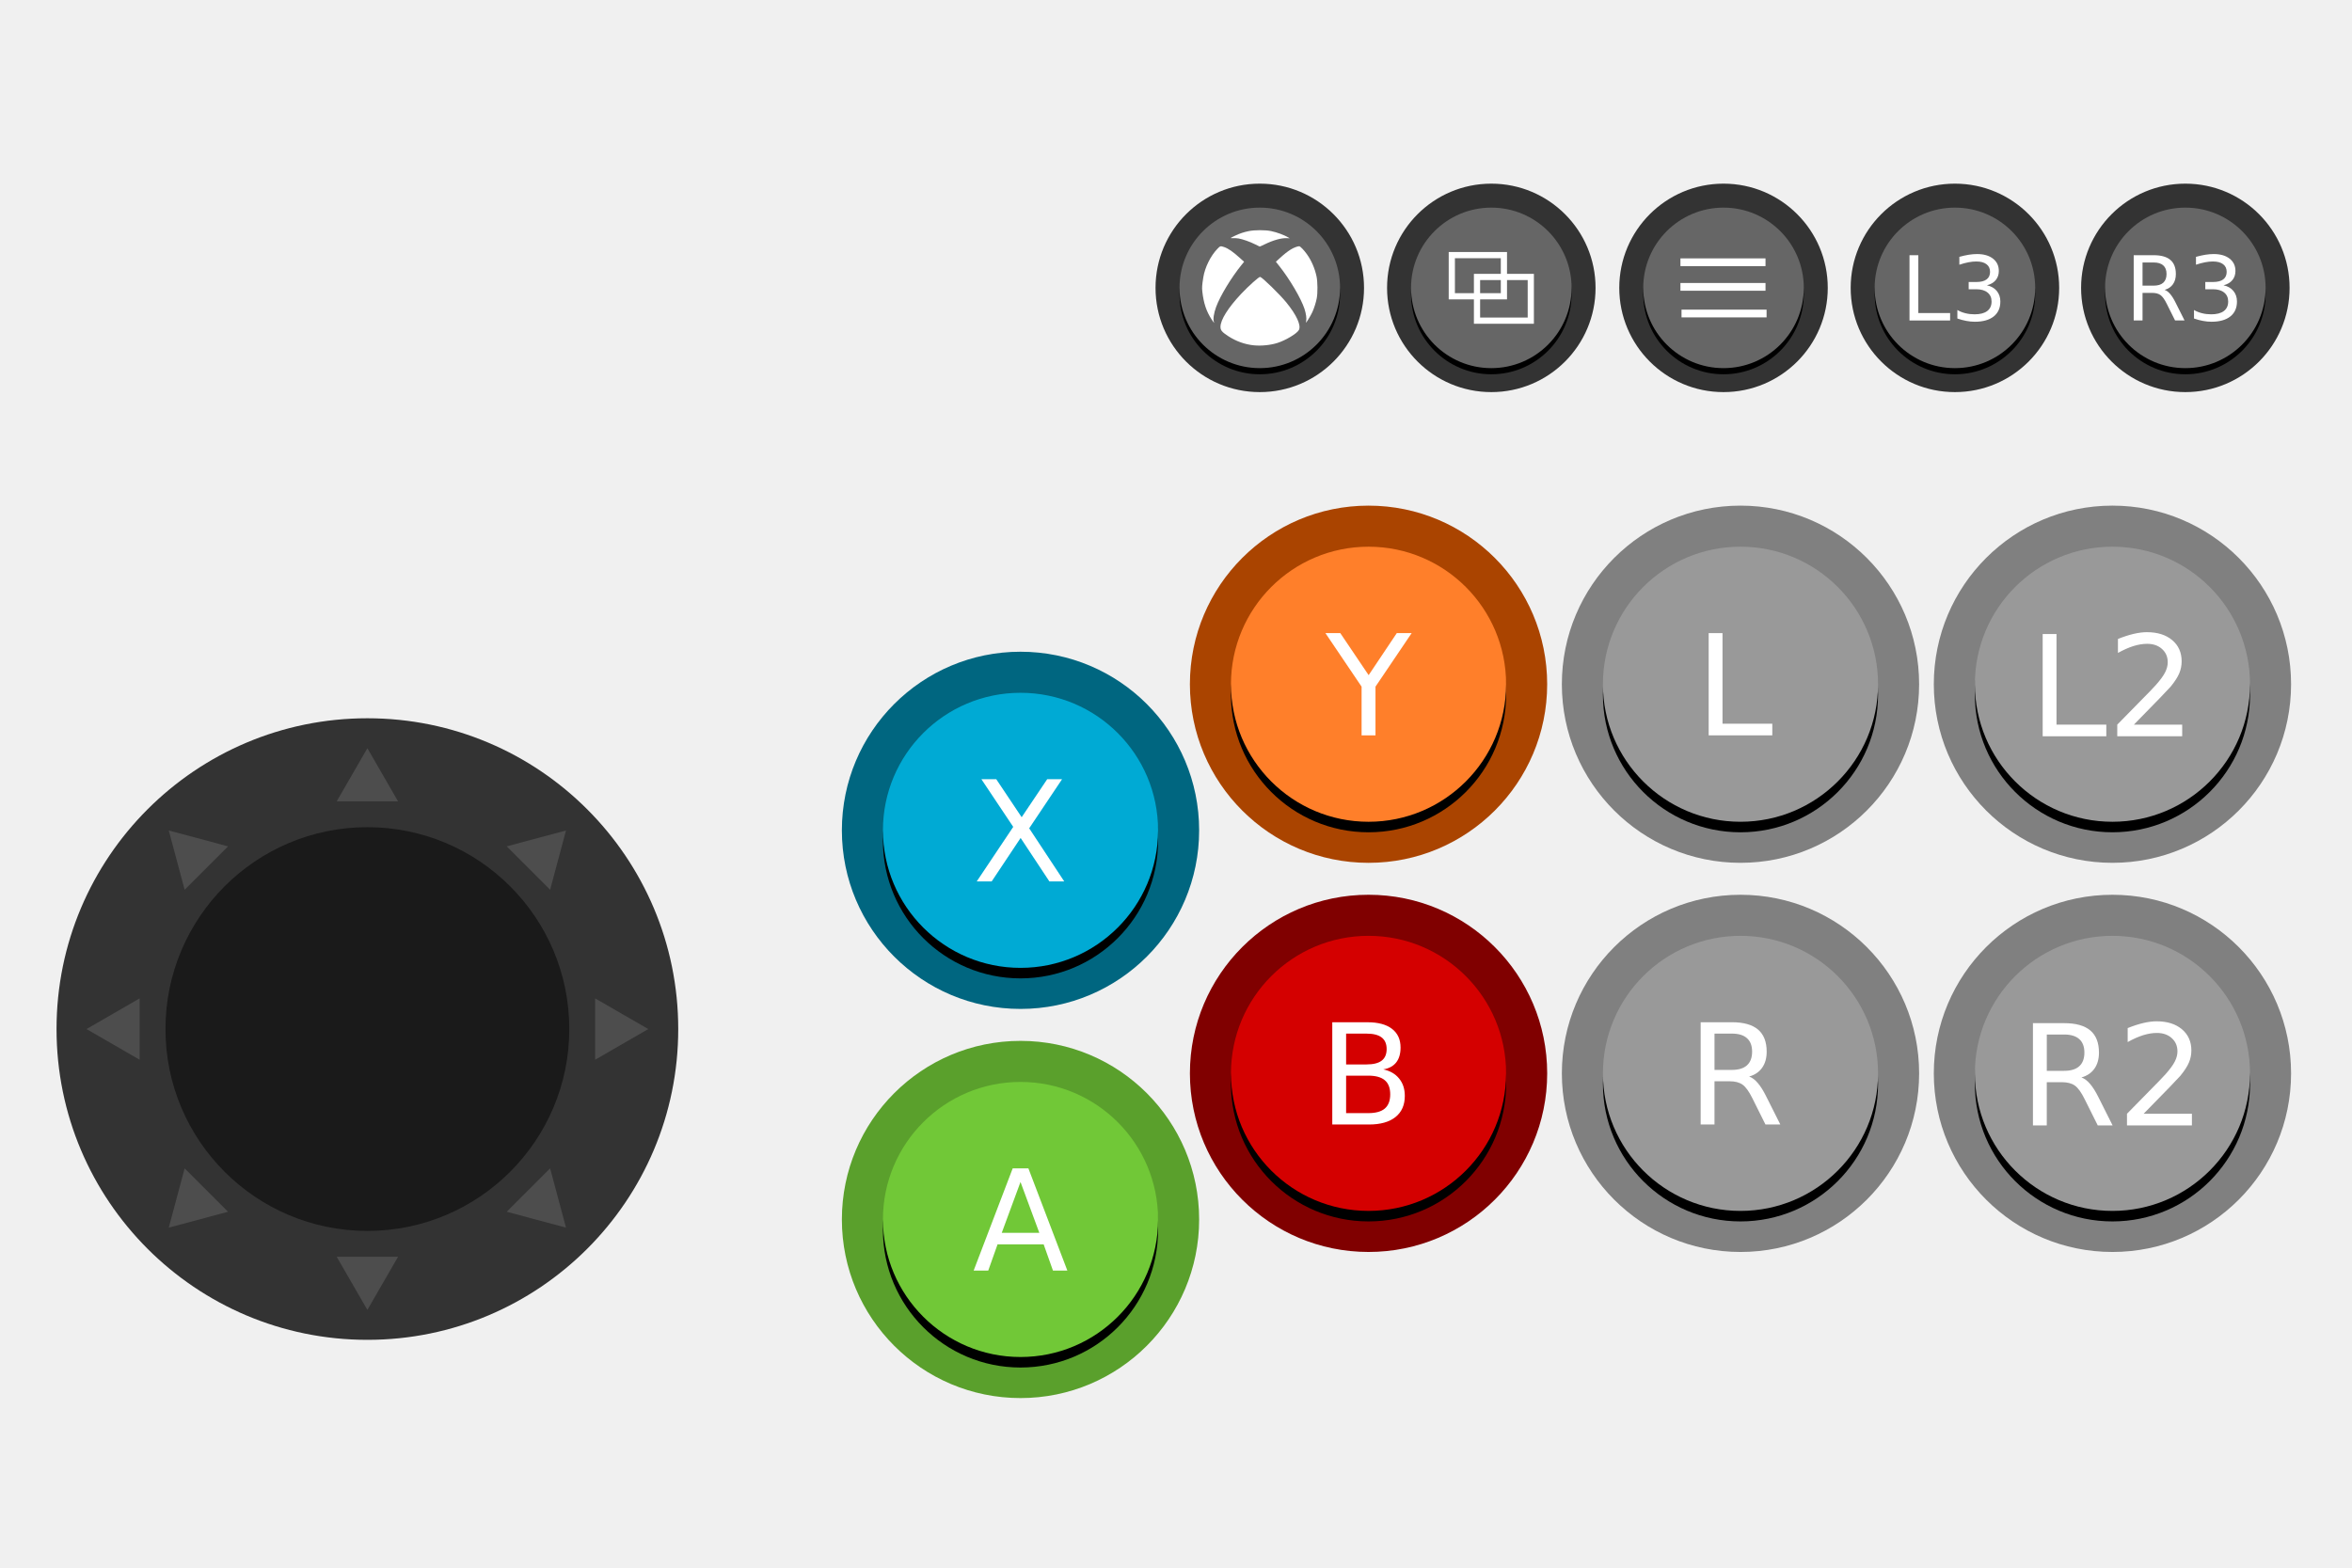
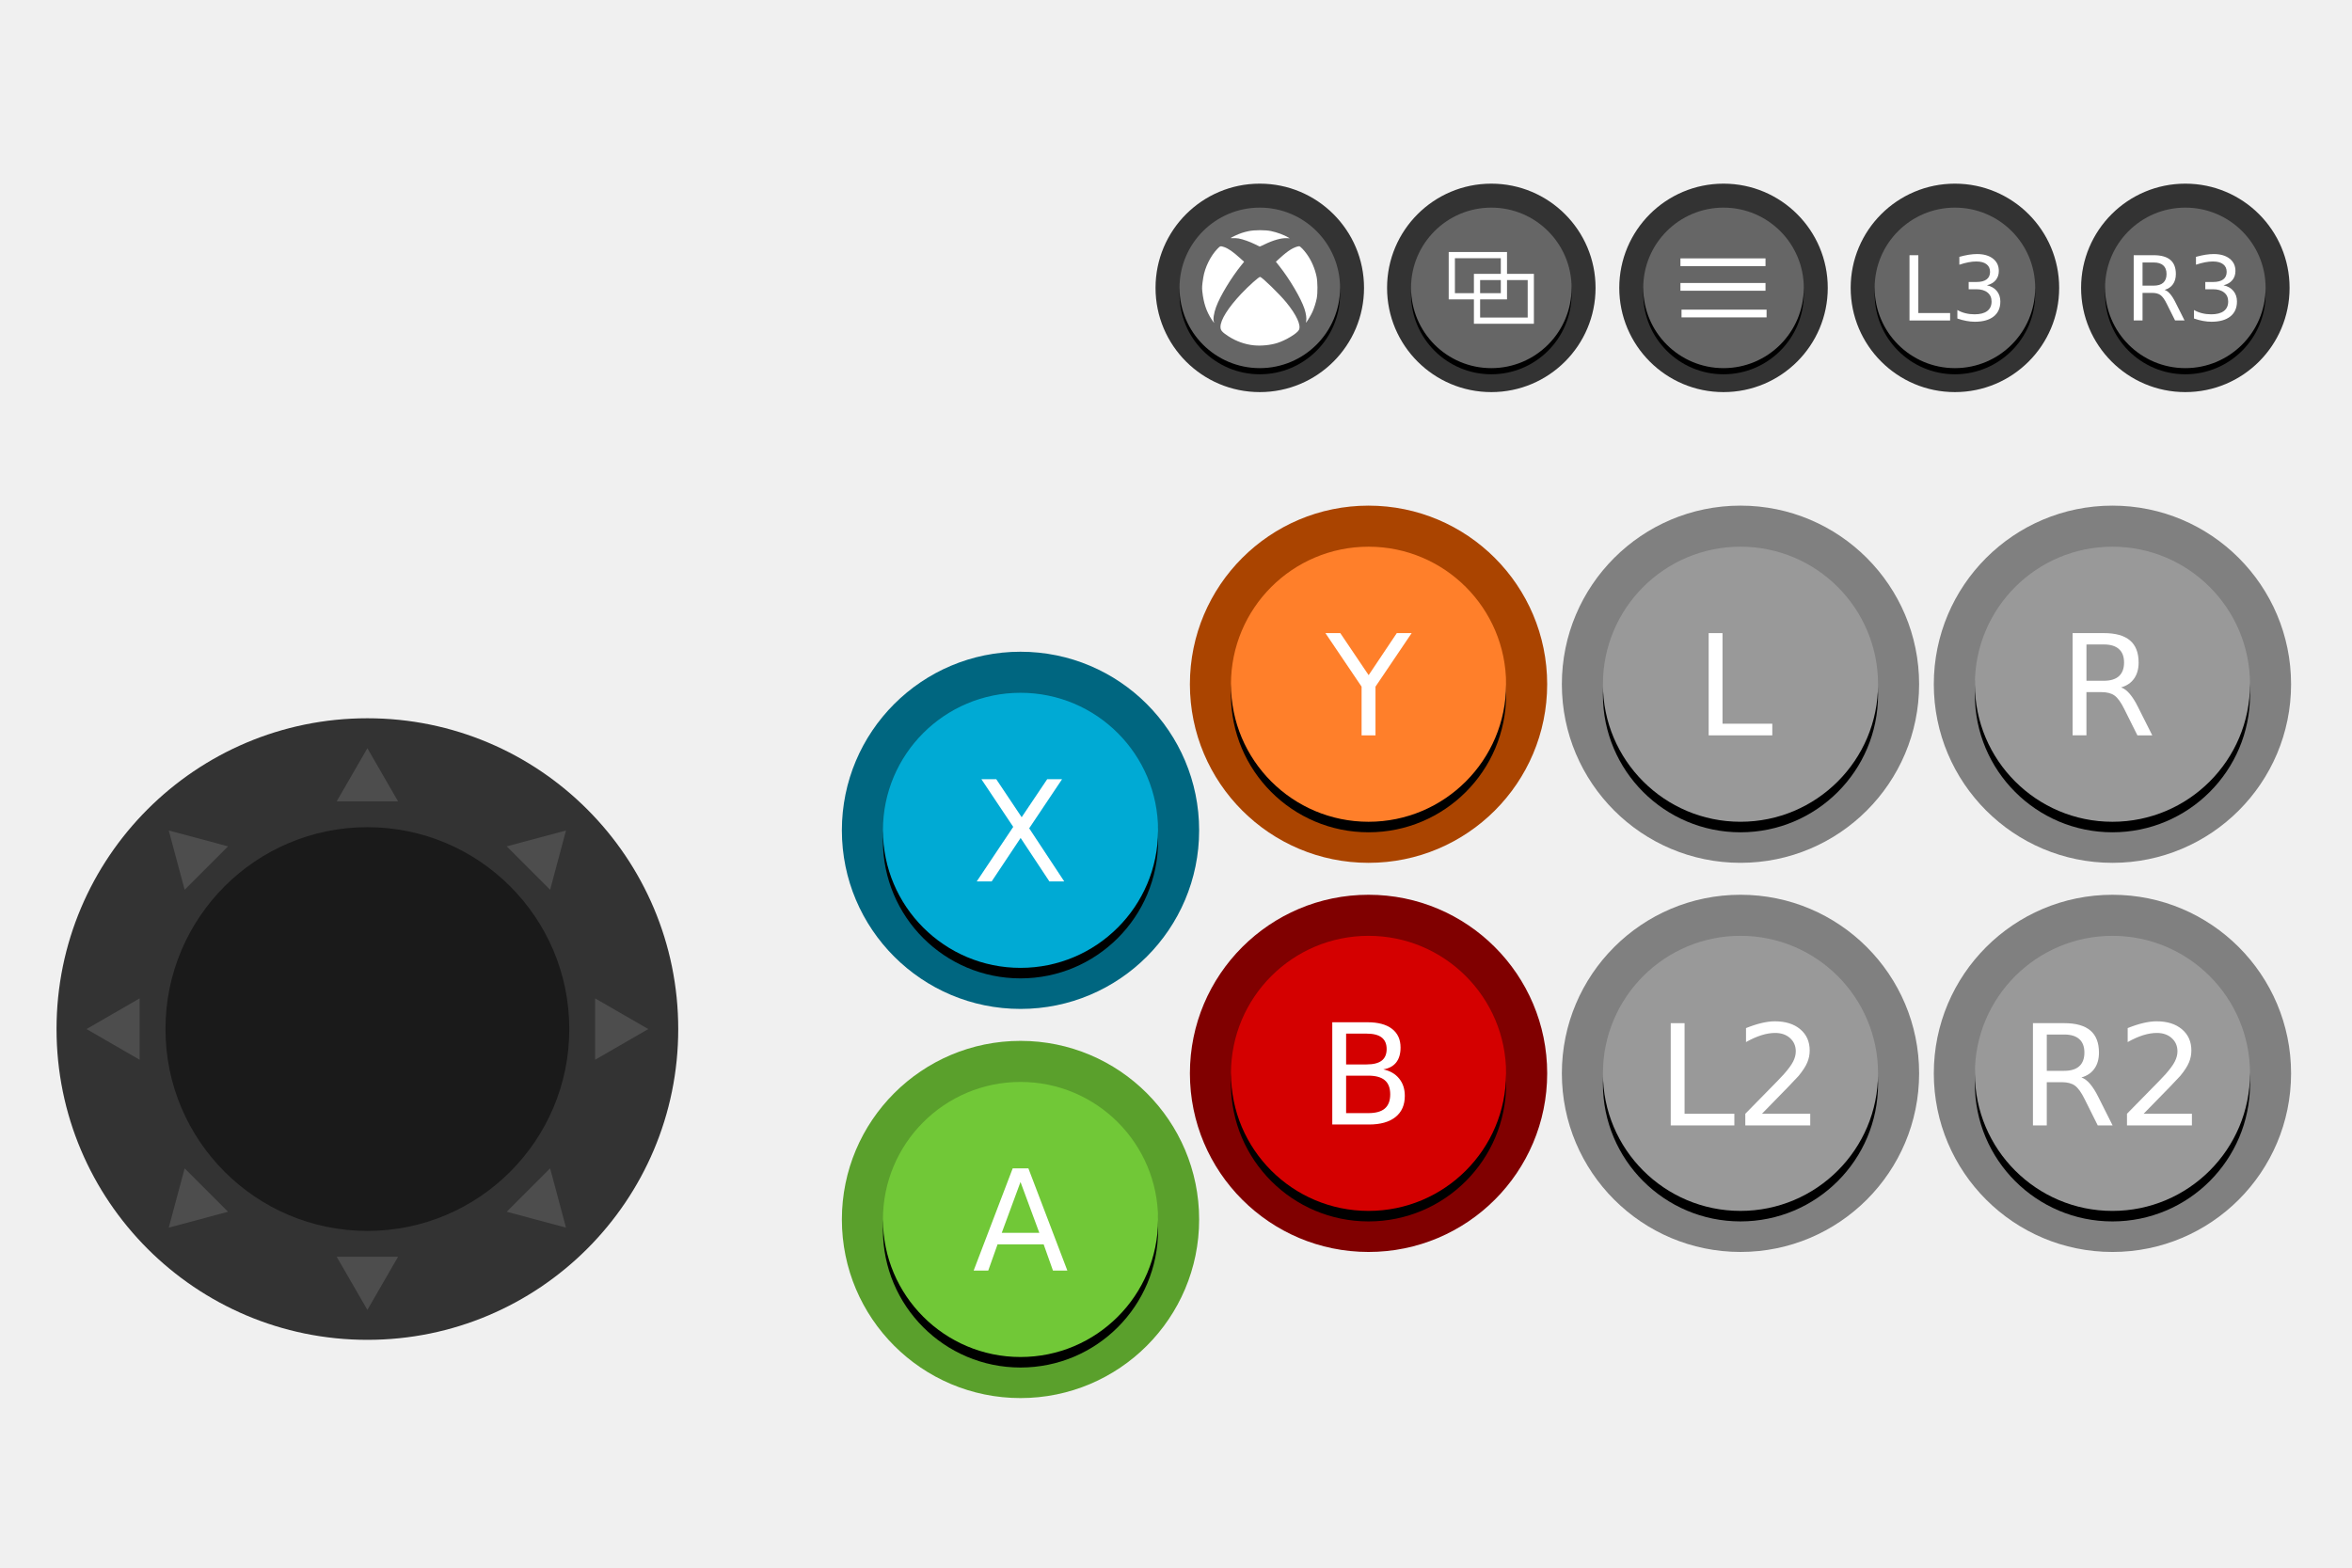
<svg xmlns="http://www.w3.org/2000/svg" width="600" height="400" viewBox="0 0 158.75 105.833" version="1.1" id="svg8">
  <defs id="defs2" />
  <g id="layer1" transform="translate(0,-191.1667)">
    <circle style="opacity:1;fill:#333333;fill-opacity:1;stroke:none;stroke-width:0.273;stroke-linecap:round;stroke-linejoin:round;stroke-miterlimit:4;stroke-dasharray:none;stroke-opacity:1" id="path1551-0" cx="24.797" cy="260.637" r="20.981" />
    <circle style="opacity:1;fill:#5aa02c;fill-opacity:1;stroke:none;stroke-width:0.156;stroke-linecap:round;stroke-linejoin:round;stroke-miterlimit:4;stroke-dasharray:none;stroke-opacity:1" id="path815-3-5" cx="68.88" cy="273.492" r="12.057" />
    <circle style="opacity:1;fill:#000000;fill-opacity:1;stroke:none;stroke-width:0.12;stroke-linecap:round;stroke-linejoin:round;stroke-miterlimit:4;stroke-dasharray:none;stroke-opacity:1" id="path815-3-2-6-8" cx="68.88" cy="274.202" r="9.285" />
    <circle style="opacity:1;fill:#71c837;fill-opacity:1;stroke:none;stroke-width:0.12;stroke-linecap:round;stroke-linejoin:round;stroke-miterlimit:4;stroke-dasharray:none;stroke-opacity:1" id="path815-3-2-62" cx="68.88" cy="273.492" r="9.285" class="theme-button" ojd-button="A" />
-     <circle style="opacity:1;fill:#808080;fill-opacity:1;stroke:none;stroke-width:0.156;stroke-linecap:round;stroke-linejoin:round;stroke-miterlimit:4;stroke-dasharray:none;stroke-opacity:1" id="path815-3-5-3-5" cx="117.476" cy="263.629" r="12.057" />
-     <circle style="opacity:1;fill:#000000;fill-opacity:1;stroke:none;stroke-width:0.12;stroke-linecap:round;stroke-linejoin:round;stroke-miterlimit:4;stroke-dasharray:none;stroke-opacity:1" id="path815-3-2-6-8-1-6" cx="117.476" cy="264.339" r="9.285" />
-     <circle style="opacity:1;fill:#999999;fill-opacity:1;stroke:none;stroke-width:0.12;stroke-linecap:round;stroke-linejoin:round;stroke-miterlimit:4;stroke-dasharray:none;stroke-opacity:1" id="path815-3-2-62-1-9" cx="117.476" cy="263.629" r="9.285" class="theme-button" ojd-button="R" />
    <circle style="opacity:1;fill:#808080;fill-opacity:1;stroke:none;stroke-width:0.156;stroke-linecap:round;stroke-linejoin:round;stroke-miterlimit:4;stroke-dasharray:none;stroke-opacity:1" id="path815-3-5-3-5-0" cx="142.581" cy="263.629" r="12.057" />
    <circle style="opacity:1;fill:#000000;fill-opacity:1;stroke:none;stroke-width:0.12;stroke-linecap:round;stroke-linejoin:round;stroke-miterlimit:4;stroke-dasharray:none;stroke-opacity:1" id="path815-3-2-6-8-1-6-4" cx="142.581" cy="264.339" r="9.285" />
    <circle style="opacity:1;fill:#999999;fill-opacity:1;stroke:none;stroke-width:0.12;stroke-linecap:round;stroke-linejoin:round;stroke-miterlimit:4;stroke-dasharray:none;stroke-opacity:1" id="path815-3-2-62-1-9-2" cx="142.581" cy="263.629" r="9.285" class="theme-button" ojd-button="R2" />
-     <circle style="opacity:1;fill:#808080;fill-opacity:1;stroke:none;stroke-width:0.156;stroke-linecap:round;stroke-linejoin:round;stroke-miterlimit:4;stroke-dasharray:none;stroke-opacity:1" id="path815-3-5-3-5-9-0" cx="142.581" cy="237.358" r="12.057" />
-     <circle style="opacity:1;fill:#000000;fill-opacity:1;stroke:none;stroke-width:0.12;stroke-linecap:round;stroke-linejoin:round;stroke-miterlimit:4;stroke-dasharray:none;stroke-opacity:1" id="path815-3-2-6-8-1-6-14-5" cx="142.581" cy="238.068" r="9.285" />
-     <circle style="opacity:1;fill:#999999;fill-opacity:1;stroke:none;stroke-width:0.12;stroke-linecap:round;stroke-linejoin:round;stroke-miterlimit:4;stroke-dasharray:none;stroke-opacity:1" id="path815-3-2-62-1-9-9-5" cx="142.581" cy="237.358" r="9.285" class="theme-button" ojd-button="L2" />
    <g aria-label="A" style="font-style:normal;font-weight:normal;font-size:11.873px;line-height:1.25;font-family:sans-serif;letter-spacing:0px;word-spacing:0px;fill:#ffffff;fill-opacity:1;stroke:none;stroke-width:0.297" id="text1394" class="theme-button-label" ojd-button="A">
      <path d="m 68.88,270.961 -1.267,3.435 h 2.538 z m -0.527,-0.92 h 1.059 l 2.63,6.902 h -0.971 l -0.629,-1.771 h -3.111 l -0.629,1.771 h -0.985 z" style="font-size:9.468px;fill:#ffffff;stroke-width:0.297" id="path2786" />
-     </g>
-     <g aria-label="L2" style="font-style:normal;font-weight:normal;font-size:11.873px;line-height:1.25;font-family:sans-serif;letter-spacing:0px;word-spacing:0px;fill:#ffffff;fill-opacity:1;stroke:none;stroke-width:0.297" id="text1394-9-3-4" class="theme-button-label" ojd-button="L2">
-       <path d="m 137.872,233.97 h 0.934 v 6.116 h 3.361 v 0.786 h -4.295 z" style="font-size:9.468px;fill:#ffffff;stroke-width:0.297" id="path2800" />
-       <path d="m 144.03,240.086 h 3.259 v 0.786 h -4.383 v -0.786 q 0.532,-0.55 1.447,-1.475 0.92,-0.929 1.156,-1.197 0.448,-0.504 0.624,-0.851 0.18,-0.351 0.18,-0.689 0,-0.55 -0.388,-0.897 -0.384,-0.347 -1.003,-0.347 -0.439,0 -0.929,0.153 -0.485,0.153 -1.04,0.462 v -0.943 q 0.564,-0.227 1.054,-0.342 0.49,-0.116 0.897,-0.116 1.073,0 1.71,0.536 0.638,0.536 0.638,1.433 0,0.425 -0.162,0.809 -0.157,0.379 -0.578,0.897 -0.116,0.134 -0.735,0.777 -0.619,0.638 -1.747,1.789 z" style="font-size:9.468px;fill:#ffffff;stroke-width:0.297" id="path2802" />
    </g>
    <g aria-label="R2" style="font-style:normal;font-weight:normal;font-size:11.873px;line-height:1.25;font-family:sans-serif;letter-spacing:0px;word-spacing:0px;fill:#ffffff;fill-opacity:1;stroke:none;stroke-width:0.297" id="text1394-9-3-4-9" class="theme-button-label" ojd-button="R2">
      <path d="m 140.489,263.906 q 0.3,0.102 0.582,0.435 0.287,0.333 0.573,0.915 l 0.948,1.886 h -1.003 l -0.883,-1.771 q -0.342,-0.693 -0.666,-0.92 -0.319,-0.227 -0.874,-0.227 h -1.017 v 2.917 h -0.934 v -6.902 h 2.108 q 1.183,0 1.766,0.495 0.582,0.495 0.582,1.493 0,0.652 -0.305,1.082 -0.3,0.43 -0.878,0.596 z m -2.339,-2.899 v 2.45 h 1.174 q 0.675,0 1.017,-0.31 0.347,-0.314 0.347,-0.92 0,-0.606 -0.347,-0.911 -0.342,-0.31 -1.017,-0.31 z" style="font-size:9.468px;fill:#ffffff;stroke-width:0.297" id="path2795" />
      <path d="m 144.686,266.356 h 3.259 v 0.786 h -4.383 v -0.786 q 0.532,-0.55 1.447,-1.475 0.92,-0.929 1.156,-1.197 0.448,-0.504 0.624,-0.851 0.18,-0.351 0.18,-0.689 0,-0.55 -0.388,-0.897 -0.384,-0.347 -1.003,-0.347 -0.439,0 -0.929,0.153 -0.485,0.153 -1.04,0.462 v -0.943 q 0.564,-0.227 1.054,-0.342 0.49,-0.116 0.897,-0.116 1.073,0 1.71,0.536 0.638,0.536 0.638,1.433 0,0.425 -0.162,0.809 -0.157,0.379 -0.578,0.897 -0.116,0.134 -0.735,0.777 -0.619,0.638 -1.747,1.789 z" style="font-size:9.468px;fill:#ffffff;stroke-width:0.297" id="path2797" />
-     </g>
-     <g aria-label="R" style="font-style:normal;font-weight:normal;font-size:11.873px;line-height:1.25;font-family:sans-serif;letter-spacing:0px;word-spacing:0px;fill:#ffffff;fill-opacity:1;stroke:none;stroke-width:0.297" id="text1394-9-3-4-9-9" class="theme-button-label" ojd-button="R">
-       <path d="m 118.061,263.844 q 0.3,0.102 0.582,0.435 0.287,0.333 0.573,0.915 l 0.948,1.886 h -1.003 l -0.883,-1.771 q -0.342,-0.693 -0.666,-0.92 -0.319,-0.227 -0.874,-0.227 h -1.017 v 2.917 h -0.934 v -6.902 h 2.108 q 1.183,0 1.766,0.495 0.582,0.495 0.582,1.493 0,0.652 -0.305,1.082 -0.3,0.43 -0.878,0.596 z m -2.339,-2.899 v 2.45 h 1.174 q 0.675,0 1.017,-0.31 0.347,-0.314 0.347,-0.92 0,-0.606 -0.347,-0.911 -0.342,-0.31 -1.017,-0.31 z" style="font-size:9.468px;fill:#ffffff;stroke-width:0.297" id="path2792" />
    </g>
    <circle style="opacity:1;fill:#1a1a1a;fill-opacity:1;stroke:none;stroke-width:0.178;stroke-linecap:round;stroke-linejoin:round;stroke-miterlimit:4;stroke-dasharray:none;stroke-opacity:1" id="path1551" cx="24.797" cy="260.637" r="13.628" />
    <circle style="opacity:1;fill:#333333;fill-opacity:1;stroke:none;stroke-width:0.091;stroke-linecap:round;stroke-linejoin:round;stroke-miterlimit:4;stroke-dasharray:none;stroke-opacity:1" id="path815-3-5-3-5-0-4-2" cx="85.03" cy="210.601" r="7.036" />
    <circle style="opacity:1;fill:#000000;fill-opacity:1;stroke:none;stroke-width:0.07;stroke-linecap:round;stroke-linejoin:round;stroke-miterlimit:4;stroke-dasharray:none;stroke-opacity:1" id="path815-3-2-6-8-1-6-4-4-9" cx="85.03" cy="211.016" r="5.418" />
    <circle style="opacity:1;fill:#666666;fill-opacity:1;stroke:none;stroke-width:0.07;stroke-linecap:round;stroke-linejoin:round;stroke-miterlimit:4;stroke-dasharray:none;stroke-opacity:1" id="path815-3-2-62-1-9-2-9-7" cx="85.03" cy="210.601" r="5.418" class="theme-button" ojd-button="XBOX" />
    <circle style="opacity:1;fill:#333333;fill-opacity:1;stroke:none;stroke-width:0.091;stroke-linecap:round;stroke-linejoin:round;stroke-miterlimit:4;stroke-dasharray:none;stroke-opacity:1" id="path815-3-5-3-5-0-4-2-4" cx="100.657" cy="210.601" r="7.036" />
    <circle style="opacity:1;fill:#000000;fill-opacity:1;stroke:none;stroke-width:0.07;stroke-linecap:round;stroke-linejoin:round;stroke-miterlimit:4;stroke-dasharray:none;stroke-opacity:1" id="path815-3-2-6-8-1-6-4-4-9-6" cx="100.657" cy="211.016" r="5.418" />
    <circle style="opacity:1;fill:#666666;fill-opacity:1;stroke:none;stroke-width:0.07;stroke-linecap:round;stroke-linejoin:round;stroke-miterlimit:4;stroke-dasharray:none;stroke-opacity:1" id="path815-3-2-62-1-9-2-9-7-3" cx="100.657" cy="210.601" r="5.418" class="theme-button" ojd-button="SELECT" />
    <g id="g470-7" style="display:inline;opacity:1;fill:none;stroke-width:0.5;stroke-miterlimit:4;stroke-dasharray:none" transform="matrix(0.8370208,0,0,0.8370208,125.6121,119.4522)" class="theme-button-label-stroke" ojd-button="SELECT">
      <rect y="106.254" x="-32.999" height="3.32" width="4.201" id="rect421-9" style="fill:none;stroke:#ffffff;stroke-width:0.5;stroke-miterlimit:4;stroke-dasharray:none" />
      <rect y="108.016" x="-30.967" height="3.524" width="4.337" id="rect423-7" style="fill:none;stroke:#ffffff;stroke-width:0.5;stroke-miterlimit:4;stroke-dasharray:none" />
    </g>
    <circle style="opacity:1;fill:#333333;fill-opacity:1;stroke:none;stroke-width:0.091;stroke-linecap:round;stroke-linejoin:round;stroke-miterlimit:4;stroke-dasharray:none;stroke-opacity:1" id="path815-3-5-3-5-0-4-2-4-4" cx="116.33" cy="210.601" r="7.036" />
    <circle style="opacity:1;fill:#000000;fill-opacity:1;stroke:none;stroke-width:0.07;stroke-linecap:round;stroke-linejoin:round;stroke-miterlimit:4;stroke-dasharray:none;stroke-opacity:1" id="path815-3-2-6-8-1-6-4-4-9-6-9" cx="116.33" cy="211.016" r="5.418" />
    <circle style="opacity:1;fill:#666666;fill-opacity:1;stroke:none;stroke-width:0.07;stroke-linecap:round;stroke-linejoin:round;stroke-miterlimit:4;stroke-dasharray:none;stroke-opacity:1" id="path815-3-2-62-1-9-2-9-7-3-1" cx="116.33" cy="210.601" r="5.418" class="theme-button" ojd-button="START" />
    <g transform="matrix(0.02090951,0,0,0.02090951,81.10375,206.9645)" id="g4146" style="display:inline;opacity:1;fill:#ffffff" class="theme-label-contrast" ojd-button="XBOX">
      <path id="path4148" d="M 169.188,359.449 C 140.505,356.702 111.465,346.401 86.519,330.125 65.614,316.486 60.894,310.88 60.894,299.691 c 0,-22.475 24.712,-61.84 66.992,-106.716 24.012,-25.486 57.46,-55.36 61.078,-54.551 7.031,1.572 63.25,56.411 84.297,82.225 33.281,40.821 48.581,74.245 40.808,89.147 -5.909,11.328 -42.572,33.467 -69.508,41.972 -22.2,7.01 -51.355,9.981 -75.372,7.681 z M 32.66,276.323 C 15.289,249.673 6.513,223.437 2.275,185.491 c -1.399,-12.53 -0.898,-19.697 3.177,-45.415 5.079,-32.054 23.333,-69.136 45.267,-91.958 9.342,-9.72 10.176,-9.957 21.563,-6.12 13.828,4.658 28.596,14.857 51.498,35.567 l 13.363,12.083 -7.297,8.964 C 95.974,140.224 60.217,199.208 46.741,235.701 c -7.326,19.839 -10.281,39.753 -7.129,48.044 2.128,5.598 0.173,3.511 -6.953,-7.422 z m 304.915,4.533 c 1.716,-8.377 -0.454,-23.763 -5.541,-39.28 -11.017,-33.606 -47.84,-96.124 -81.653,-138.631 L 239.737,89.564 251.253,78.99 c 15.036,-13.807 25.476,-22.074 36.74,-29.095 8.889,-5.54 21.591,-10.445 27.051,-10.445 3.366,0 15.217,12.299 24.784,25.721 14.817,20.788 25.718,45.987 31.24,72.22 3.568,16.95 3.866,53.231 0.575,70.139 -2.701,13.876 -8.403,31.875 -13.966,44.082 -4.168,9.147 -14.535,26.91 -19.078,32.691 -2.336,2.972 -2.338,2.965 -1.024,-3.448 z M 172.259,33.105 c -15.601,-7.923 -39.67,-16.427 -52.965,-18.715 -4.661,-0.802 -12.612,-1.249 -17.669,-0.994 -10.97,0.554 -10.48,-0.02 7.118,-8.334 14.63,-6.912 26.834,-10.977 43.4,-14.455 18.636,-3.913 53.666,-3.959 72.005,-0.094 19.808,4.174 43.133,12.854 56.276,20.942 l 3.906,2.404 -8.962,-0.453 c -17.81,-0.899 -43.766,6.296 -71.633,19.857 -8.405,4.091 -15.718,7.358 -16.25,7.26 -0.532,-0.098 -7.384,-3.436 -15.227,-7.419 z" style="fill:#ffffff" />
    </g>
    <g id="g464" style="display:inline;opacity:1;stroke:#ffffff;stroke-width:0.5;stroke-miterlimit:4;stroke-dasharray:none" transform="matrix(1.046146,0,0,1.046146,104.5614,96.79222)" class="theme-button-label-stroke" ojd-button="START">
      <path id="path429" d="M 8.47,107.135 H 13.959" style="fill:none;stroke:#ffffff;stroke-width:0.5;stroke-linecap:butt;stroke-linejoin:miter;stroke-miterlimit:4;stroke-dasharray:none;stroke-opacity:1" />
      <path id="path429-1" d="M 8.47,108.723 H 13.959" style="display:inline;opacity:1;fill:none;stroke:#ffffff;stroke-width:0.5;stroke-linecap:butt;stroke-linejoin:miter;stroke-miterlimit:4;stroke-dasharray:none;stroke-opacity:1" />
      <path id="path429-1-1" d="M 8.54,110.443 H 14.028" style="display:inline;opacity:1;fill:none;stroke:#ffffff;stroke-width:0.5;stroke-linecap:butt;stroke-linejoin:miter;stroke-miterlimit:4;stroke-dasharray:none;stroke-opacity:1" />
    </g>
    <g id="g2653" style="fill:#4d4d4d" transform="matrix(0.3354692,0,0,0.3354692,-5.680598,199.2021)">
      <path d="m 97.026,228.951 -6.176,10.697 -6.176,-10.697 z" id="path2584" style="opacity:1;fill:#4d4d4d;fill-opacity:1;stroke:none;stroke-width:0.529;stroke-linecap:round;stroke-linejoin:round;stroke-miterlimit:4;stroke-dasharray:none;stroke-opacity:1" />
      <path transform="rotate(-90,90.85015,183.1324)" d="m 97.026,228.951 -6.176,10.697 -6.176,-10.697 z" id="path2584-3" style="opacity:1;fill:#4d4d4d;fill-opacity:1;stroke:none;stroke-width:0.529;stroke-linecap:round;stroke-linejoin:round;stroke-miterlimit:4;stroke-dasharray:none;stroke-opacity:1" />
      <path transform="scale(-1)" d="m -84.674,-137.313 -6.176,10.697 -6.176,-10.697 z" id="path2584-1" style="opacity:1;fill:#4d4d4d;fill-opacity:1;stroke:none;stroke-width:0.529;stroke-linecap:round;stroke-linejoin:round;stroke-miterlimit:4;stroke-dasharray:none;stroke-opacity:1" />
      <path transform="rotate(90,90.85015,183.1324)" d="m 97.026,228.951 -6.176,10.697 -6.176,-10.697 z" id="path2584-5" style="opacity:1;fill:#4d4d4d;fill-opacity:1;stroke:none;stroke-width:0.529;stroke-linecap:round;stroke-linejoin:round;stroke-miterlimit:4;stroke-dasharray:none;stroke-opacity:1" />
    </g>
    <g transform="matrix(0.2372126,0.2372126,-0.2372126,0.2372126,46.68735,195.6452)" id="g2653-8" style="fill:#4d4d4d">
      <path d="m 97.026,228.951 -6.176,10.697 -6.176,-10.697 z" id="path2584-52" style="opacity:1;fill:#4d4d4d;fill-opacity:1;stroke:none;stroke-width:0.529;stroke-linecap:round;stroke-linejoin:round;stroke-miterlimit:4;stroke-dasharray:none;stroke-opacity:1" />
      <path transform="rotate(-90,90.85015,183.1324)" d="m 97.026,228.951 -6.176,10.697 -6.176,-10.697 z" id="path2584-3-2" style="opacity:1;fill:#4d4d4d;fill-opacity:1;stroke:none;stroke-width:0.529;stroke-linecap:round;stroke-linejoin:round;stroke-miterlimit:4;stroke-dasharray:none;stroke-opacity:1" />
      <path transform="scale(-1)" d="m -84.674,-137.313 -6.176,10.697 -6.176,-10.697 z" id="path2584-1-2" style="opacity:1;fill:#4d4d4d;fill-opacity:1;stroke:none;stroke-width:0.529;stroke-linecap:round;stroke-linejoin:round;stroke-miterlimit:4;stroke-dasharray:none;stroke-opacity:1" />
      <path transform="rotate(90,90.85015,183.1324)" d="m 97.026,228.951 -6.176,10.697 -6.176,-10.697 z" id="path2584-5-7" style="opacity:1;fill:#4d4d4d;fill-opacity:1;stroke:none;stroke-width:0.529;stroke-linecap:round;stroke-linejoin:round;stroke-miterlimit:4;stroke-dasharray:none;stroke-opacity:1" />
    </g>
    <circle style="opacity:1;fill:#333333;fill-opacity:1;stroke:none;stroke-width:0.091;stroke-linecap:round;stroke-linejoin:round;stroke-miterlimit:4;stroke-dasharray:none;stroke-opacity:1" id="path815-3-5-3-5-0-4-2-4-4-0" cx="131.949" cy="210.601" r="7.036" />
    <circle style="opacity:1;fill:#000000;fill-opacity:1;stroke:none;stroke-width:0.07;stroke-linecap:round;stroke-linejoin:round;stroke-miterlimit:4;stroke-dasharray:none;stroke-opacity:1" id="path815-3-2-6-8-1-6-4-4-9-6-9-3" cx="131.949" cy="211.016" r="5.418" />
    <circle style="opacity:1;fill:#666666;fill-opacity:1;stroke:none;stroke-width:0.07;stroke-linecap:round;stroke-linejoin:round;stroke-miterlimit:4;stroke-dasharray:none;stroke-opacity:1" id="path815-3-2-62-1-9-2-9-7-3-1-4" cx="131.949" cy="210.601" r="5.418" class="theme-button" ojd-button="L3" />
    <g aria-label="L3" style="font-style:normal;font-weight:normal;font-size:7.578px;line-height:1.25;font-family:sans-serif;letter-spacing:0px;word-spacing:0px;fill:#ffffff;fill-opacity:1;stroke:none;stroke-width:0.189" id="text1394-9-3-4-3" class="theme-button-label" ojd-button="L3">
      <path d="m 128.883,208.396 h 0.596 v 3.904 h 2.145 v 0.502 h -2.741 z" style="font-size:6.043px;fill:#ffffff;stroke-width:0.189" id="path2781" />
      <path d="m 134.106,210.426 q 0.428,0.091 0.667,0.381 0.242,0.289 0.242,0.714 0,0.652 -0.449,1.009 -0.449,0.357 -1.275,0.357 -0.277,0 -0.572,-0.056 -0.292,-0.053 -0.605,-0.162 v -0.575 q 0.248,0.145 0.543,0.218 0.295,0.074 0.617,0.074 0.561,0 0.853,-0.221 0.295,-0.221 0.295,-0.643 0,-0.39 -0.274,-0.608 -0.271,-0.221 -0.758,-0.221 h -0.513 v -0.49 h 0.537 q 0.44,0 0.673,-0.174 0.233,-0.177 0.233,-0.508 0,-0.339 -0.242,-0.519 -0.239,-0.183 -0.688,-0.183 -0.245,0 -0.525,0.053 -0.28,0.053 -0.617,0.165 v -0.531 q 0.339,-0.094 0.634,-0.142 0.298,-0.047 0.561,-0.047 0.679,0 1.074,0.31 0.395,0.307 0.395,0.832 0,0.366 -0.21,0.62 -0.21,0.251 -0.596,0.348 z" style="font-size:6.043px;fill:#ffffff;stroke-width:0.189" id="path2783" />
    </g>
    <circle style="opacity:1;fill:#333333;fill-opacity:1;stroke:none;stroke-width:0.091;stroke-linecap:round;stroke-linejoin:round;stroke-miterlimit:4;stroke-dasharray:none;stroke-opacity:1" id="path815-3-5-3-5-0-4-2-4-4-0-4" cx="147.501" cy="210.601" r="7.036" />
    <circle style="opacity:1;fill:#000000;fill-opacity:1;stroke:none;stroke-width:0.07;stroke-linecap:round;stroke-linejoin:round;stroke-miterlimit:4;stroke-dasharray:none;stroke-opacity:1" id="path815-3-2-6-8-1-6-4-4-9-6-9-3-3" cx="147.501" cy="211.016" r="5.418" />
    <circle style="opacity:1;fill:#666666;fill-opacity:1;stroke:none;stroke-width:0.07;stroke-linecap:round;stroke-linejoin:round;stroke-miterlimit:4;stroke-dasharray:none;stroke-opacity:1" id="path815-3-2-62-1-9-2-9-7-3-1-4-9" cx="147.501" cy="210.601" r="5.418" class="theme-button" ojd-button="R3" />
    <g aria-label="R3" style="font-style:normal;font-weight:normal;font-size:7.578px;line-height:1.25;font-family:sans-serif;letter-spacing:0px;word-spacing:0px;fill:#ffffff;fill-opacity:1;stroke:none;stroke-width:0.189" id="text1394-9-3-4-3-7" class="theme-button-label" ojd-button="R3">
      <path d="m 146.105,210.736 q 0.192,0.065 0.372,0.277 0.183,0.212 0.366,0.584 l 0.605,1.204 h -0.64 l -0.564,-1.13 q -0.218,-0.443 -0.425,-0.587 -0.204,-0.145 -0.558,-0.145 h -0.649 v 1.862 h -0.596 v -4.406 h 1.346 q 0.755,0 1.127,0.316 0.372,0.316 0.372,0.953 0,0.416 -0.195,0.691 -0.192,0.274 -0.561,0.381 z m -1.493,-1.85 v 1.564 h 0.75 q 0.431,0 0.649,-0.198 0.221,-0.201 0.221,-0.587 0,-0.387 -0.221,-0.581 -0.218,-0.198 -0.649,-0.198 z" style="font-size:6.043px;fill:#ffffff;stroke-width:0.189" id="path2776" />
      <path d="m 150.077,210.426 q 0.428,0.091 0.667,0.381 0.242,0.289 0.242,0.714 0,0.652 -0.449,1.009 -0.449,0.357 -1.275,0.357 -0.277,0 -0.572,-0.056 -0.292,-0.053 -0.605,-0.162 v -0.575 q 0.248,0.145 0.543,0.218 0.295,0.074 0.617,0.074 0.561,0 0.853,-0.221 0.295,-0.221 0.295,-0.643 0,-0.39 -0.274,-0.608 -0.271,-0.221 -0.758,-0.221 h -0.513 v -0.49 h 0.537 q 0.44,0 0.673,-0.174 0.233,-0.177 0.233,-0.508 0,-0.339 -0.242,-0.519 -0.239,-0.183 -0.688,-0.183 -0.245,0 -0.525,0.053 -0.28,0.053 -0.617,0.165 v -0.531 q 0.339,-0.094 0.634,-0.142 0.298,-0.047 0.561,-0.047 0.679,0 1.074,0.31 0.395,0.307 0.395,0.832 0,0.366 -0.21,0.62 -0.21,0.251 -0.596,0.348 z" style="font-size:6.043px;fill:#ffffff;stroke-width:0.189" id="path2778" />
    </g>
    <g id="g1164" transform="translate(-37.68358,-71.45695)">
      <circle r="12.057" cy="308.815" cx="155.159" id="path815-3-5-3" style="opacity:1;fill:#808080;fill-opacity:1;stroke:none;stroke-width:0.156;stroke-linecap:round;stroke-linejoin:round;stroke-miterlimit:4;stroke-dasharray:none;stroke-opacity:1" />
      <circle r="9.285" cy="309.526" cx="155.159" id="path815-3-2-6-8-1" style="opacity:1;fill:#000000;fill-opacity:1;stroke:none;stroke-width:0.12;stroke-linecap:round;stroke-linejoin:round;stroke-miterlimit:4;stroke-dasharray:none;stroke-opacity:1" />
      <circle ojd-button="L" class="theme-button" r="9.285" cy="308.815" cx="155.159" id="path815-3-2-62-1" style="opacity:1;fill:#999999;fill-opacity:1;stroke:none;stroke-width:0.12;stroke-linecap:round;stroke-linejoin:round;stroke-miterlimit:4;stroke-dasharray:none;stroke-opacity:1" />
      <g transform="translate(62.7884,45.18658)" ojd-button="L" class="theme-button-label" id="text1394-9-3-4-9-9-2" style="font-style:normal;font-weight:normal;font-size:11.873px;line-height:1.25;font-family:sans-serif;letter-spacing:0px;word-spacing:0px;fill:#ffffff;fill-opacity:1;stroke:none;stroke-width:0.297" aria-label="L">
        <path id="path2789" style="font-size:9.468px;fill:#ffffff;stroke-width:0.297" d="m 90.223,260.178 h 0.934 v 6.116 h 3.361 v 0.786 h -4.295 z" />
      </g>
    </g>
    <g transform="translate(23.49095,16.40749)" id="g1255-6">
      <circle r="12.057" cy="247.221" cx="68.88" id="path815-3-1" style="opacity:1;fill:#800000;fill-opacity:1;stroke:none;stroke-width:0.156;stroke-linecap:round;stroke-linejoin:round;stroke-miterlimit:4;stroke-dasharray:none;stroke-opacity:1" />
      <circle r="9.285" cy="247.931" cx="68.88" id="path815-3-2-6-7" style="opacity:1;fill:#000000;fill-opacity:1;stroke:none;stroke-width:0.12;stroke-linecap:round;stroke-linejoin:round;stroke-miterlimit:4;stroke-dasharray:none;stroke-opacity:1" />
      <circle ojd-button="B" class="theme-button" r="9.285" cy="247.221" cx="68.88" id="path815-3-2-2" style="opacity:1;fill:#d40000;fill-opacity:1;stroke:none;stroke-width:0.12;stroke-linecap:round;stroke-linejoin:round;stroke-miterlimit:4;stroke-dasharray:none;stroke-opacity:1" />
      <g ojd-button="B" class="theme-button-label" transform="translate(5.6542969e-6,-1.7475586e-5)" id="text1394-9-29" style="font-style:normal;font-weight:normal;font-size:11.873px;line-height:1.25;font-family:sans-serif;letter-spacing:0px;word-spacing:0px;fill:#ffffff;fill-opacity:1;stroke:none;stroke-width:0.297" aria-label="B">
        <path id="path2811-2" style="font-size:9.468px;fill:#ffffff;stroke-width:0.297" d="m 67.366,247.376 v 2.529 h 1.498 q 0.754,0 1.114,-0.31 0.365,-0.314 0.365,-0.957 0,-0.647 -0.365,-0.952 -0.361,-0.31 -1.114,-0.31 z m 0,-2.838 v 2.08 h 1.382 q 0.684,0 1.017,-0.254 0.337,-0.259 0.337,-0.786 0,-0.522 -0.337,-0.781 -0.333,-0.259 -1.017,-0.259 z m -0.934,-0.767 h 2.385 q 1.068,0 1.646,0.444 0.578,0.444 0.578,1.262 0,0.633 -0.296,1.008 -0.296,0.374 -0.869,0.467 0.689,0.148 1.068,0.619 0.384,0.467 0.384,1.17 0,0.925 -0.629,1.428 -0.629,0.504 -1.789,0.504 H 66.432 Z" />
      </g>
    </g>
    <g transform="translate(-23.49119,9.863171)" id="g1292-0">
      <circle r="12.057" cy="237.358" cx="92.371" id="path815-3-9-6" style="opacity:1;fill:#006680;fill-opacity:1;stroke:none;stroke-width:0.156;stroke-linecap:round;stroke-linejoin:round;stroke-miterlimit:4;stroke-dasharray:none;stroke-opacity:1" />
      <circle r="9.285" cy="238.068" cx="92.371" id="path815-3-2-6-9-3" style="opacity:1;fill:#000000;fill-opacity:1;stroke:none;stroke-width:0.12;stroke-linecap:round;stroke-linejoin:round;stroke-miterlimit:4;stroke-dasharray:none;stroke-opacity:1" />
      <circle ojd-button="X" class="theme-button" r="9.285" cy="237.358" cx="92.371" id="path815-3-2-0-9" style="opacity:1;fill:#00aad4;fill-opacity:1;stroke:none;stroke-width:0.12;stroke-linecap:round;stroke-linejoin:round;stroke-miterlimit:4;stroke-dasharray:none;stroke-opacity:1" />
      <g ojd-button="X" class="theme-button-label" id="text1394-9-2-0" style="font-style:normal;font-weight:normal;font-size:11.873px;line-height:1.25;font-family:sans-serif;letter-spacing:0px;word-spacing:0px;fill:#ffffff;fill-opacity:1;stroke:none;stroke-width:0.297" aria-label="X">
        <path id="path2808-8" style="font-size:9.468px;fill:#ffffff;stroke-width:0.297" d="m 89.731,233.907 h 1.003 l 1.715,2.566 1.724,-2.566 h 1.003 l -2.219,3.315 2.367,3.587 h -1.003 l -1.942,-2.936 -1.955,2.936 h -1.008 l 2.464,-3.684 z" />
      </g>
    </g>
    <g id="g1127" transform="translate(0.2402161,-26.27043)">
      <circle r="12.057" cy="263.629" cx="92.13" id="path815-3-5-3-5-9-08" style="opacity:1;fill:#aa4400;fill-opacity:1;stroke:none;stroke-width:0.156;stroke-linecap:round;stroke-linejoin:round;stroke-miterlimit:4;stroke-dasharray:none;stroke-opacity:1" />
      <circle r="9.285" cy="264.339" cx="92.13" id="path815-3-2-6-8-1-6-14-50" style="opacity:1;fill:#000000;fill-opacity:1;stroke:none;stroke-width:0.12;stroke-linecap:round;stroke-linejoin:round;stroke-miterlimit:4;stroke-dasharray:none;stroke-opacity:1" />
      <circle ojd-button="Y" class="theme-button" r="9.285" cy="263.629" cx="92.13" id="path815-3-2-62-1-9-9-6" style="opacity:1;fill:#ff7f2a;fill-opacity:1;stroke:none;stroke-width:0.12;stroke-linecap:round;stroke-linejoin:round;stroke-miterlimit:4;stroke-dasharray:none;stroke-opacity:1" />
      <g ojd-button="Y" class="theme-button-label" id="text1394-9-3-46" style="font-style:normal;font-weight:normal;font-size:11.873px;line-height:1.25;font-family:sans-serif;letter-spacing:0px;word-spacing:0px;fill:#ffffff;fill-opacity:1;stroke:none;stroke-width:0.297" aria-label="Y" transform="translate(-25.34551,26.27049)">
        <path id="path2805-2" style="font-size:9.468px;fill:#ffffff;stroke-width:0.297" d="m 114.566,233.907 h 1.003 l 1.914,2.838 1.9,-2.838 h 1.003 l -2.441,3.615 v 3.287 h -0.938 v -3.287 z" />
      </g>
    </g>
+     <g transform="translate(25.10485,-26.27037)" id="g2367-9">
+       <circle r="12.057" cy="263.629" cx="117.476" id="path815-3-5-3-5-9" style="opacity:1;fill:#808080;fill-opacity:1;stroke:none;stroke-width:0.156;stroke-linecap:round;stroke-linejoin:round;stroke-miterlimit:4;stroke-dasharray:none;stroke-opacity:1" />
+       <circle r="9.285" cy="264.339" cx="117.476" id="path815-3-2-6-8-1-6-3" style="opacity:1;fill:#000000;fill-opacity:1;stroke:none;stroke-width:0.12;stroke-linecap:round;stroke-linejoin:round;stroke-miterlimit:4;stroke-dasharray:none;stroke-opacity:1" />
+       <circle ojd-button="R" class="theme-button" r="9.285" cy="263.629" cx="117.476" id="path815-3-2-62-1-9-24" style="opacity:1;fill:#999999;fill-opacity:1;stroke:none;stroke-width:0.12;stroke-linecap:round;stroke-linejoin:round;stroke-miterlimit:4;stroke-dasharray:none;stroke-opacity:1" />
+       <g ojd-button="R" class="theme-button-label" id="text1394-9-3-4-9-9-3" style="font-style:normal;font-weight:normal;font-size:11.873px;line-height:1.25;font-family:sans-serif;letter-spacing:0px;word-spacing:0px;fill:#ffffff;fill-opacity:1;stroke:none;stroke-width:0.297" aria-label="R">
+         <path id="path2792-7" style="font-size:9.468px;fill:#ffffff;stroke-width:0.297" d="m 118.061,263.844 q 0.3,0.102 0.582,0.435 0.287,0.333 0.573,0.915 l 0.948,1.886 h -1.003 l -0.883,-1.771 q -0.342,-0.693 -0.666,-0.92 -0.319,-0.227 -0.874,-0.227 h -1.017 v 2.917 h -0.934 v -6.902 h 2.108 q 1.183,0 1.766,0.495 0.582,0.495 0.582,1.493 0,0.652 -0.305,1.082 -0.3,0.43 -0.878,0.596 z m -2.339,-2.899 v 2.45 h 1.174 q 0.675,0 1.017,-0.31 0.347,-0.314 0.347,-0.92 0,-0.606 -0.347,-0.911 -0.342,-0.31 -1.017,-0.31 z" />
+       </g>
+     </g>
+     <g transform="translate(-25.1053,26.27006)" id="g2375-7">
+       <circle r="12.057" cy="237.358" cx="142.581" id="path815-3-5-3-5-9-0-1" style="opacity:1;fill:#808080;fill-opacity:1;stroke:none;stroke-width:0.156;stroke-linecap:round;stroke-linejoin:round;stroke-miterlimit:4;stroke-dasharray:none;stroke-opacity:1" />
+       <circle r="9.285" cy="238.068" cx="142.581" id="path815-3-2-6-8-1-6-14-5-3" style="opacity:1;fill:#000000;fill-opacity:1;stroke:none;stroke-width:0.12;stroke-linecap:round;stroke-linejoin:round;stroke-miterlimit:4;stroke-dasharray:none;stroke-opacity:1" />
+       <circle ojd-button="L2" class="theme-button" r="9.285" cy="237.358" cx="142.581" id="path815-3-2-62-1-9-9-5-8" style="opacity:1;fill:#999999;fill-opacity:1;stroke:none;stroke-width:0.12;stroke-linecap:round;stroke-linejoin:round;stroke-miterlimit:4;stroke-dasharray:none;stroke-opacity:1" />
+       <g ojd-button="L2" class="theme-button-label" id="text1394-9-3-4-0" style="font-style:normal;font-weight:normal;font-size:11.873px;line-height:1.25;font-family:sans-serif;letter-spacing:0px;word-spacing:0px;fill:#ffffff;fill-opacity:1;stroke:none;stroke-width:0.297" aria-label="L2">
+         <path id="path2800-9" style="font-size:9.468px;fill:#ffffff;stroke-width:0.297" d="m 137.872,233.97 h 0.934 v 6.116 h 3.361 v 0.786 h -4.295 z" />
+         <path id="path2802-7" style="font-size:9.468px;fill:#ffffff;stroke-width:0.297" d="m 144.03,240.086 h 3.259 v 0.786 h -4.383 v -0.786 q 0.532,-0.55 1.447,-1.475 0.92,-0.929 1.156,-1.197 0.448,-0.504 0.624,-0.851 0.18,-0.351 0.18,-0.689 0,-0.55 -0.388,-0.897 -0.384,-0.347 -1.003,-0.347 -0.439,0 -0.929,0.153 -0.485,0.153 -1.04,0.462 v -0.943 q 0.564,-0.227 1.054,-0.342 0.49,-0.116 0.897,-0.116 1.073,0 1.71,0.536 0.638,0.536 0.638,1.433 0,0.425 -0.162,0.809 -0.157,0.379 -0.578,0.897 -0.116,0.134 -0.735,0.777 -0.619,0.638 -1.747,1.789 z" />
+       </g>
+     </g>
  </g>
</svg>
